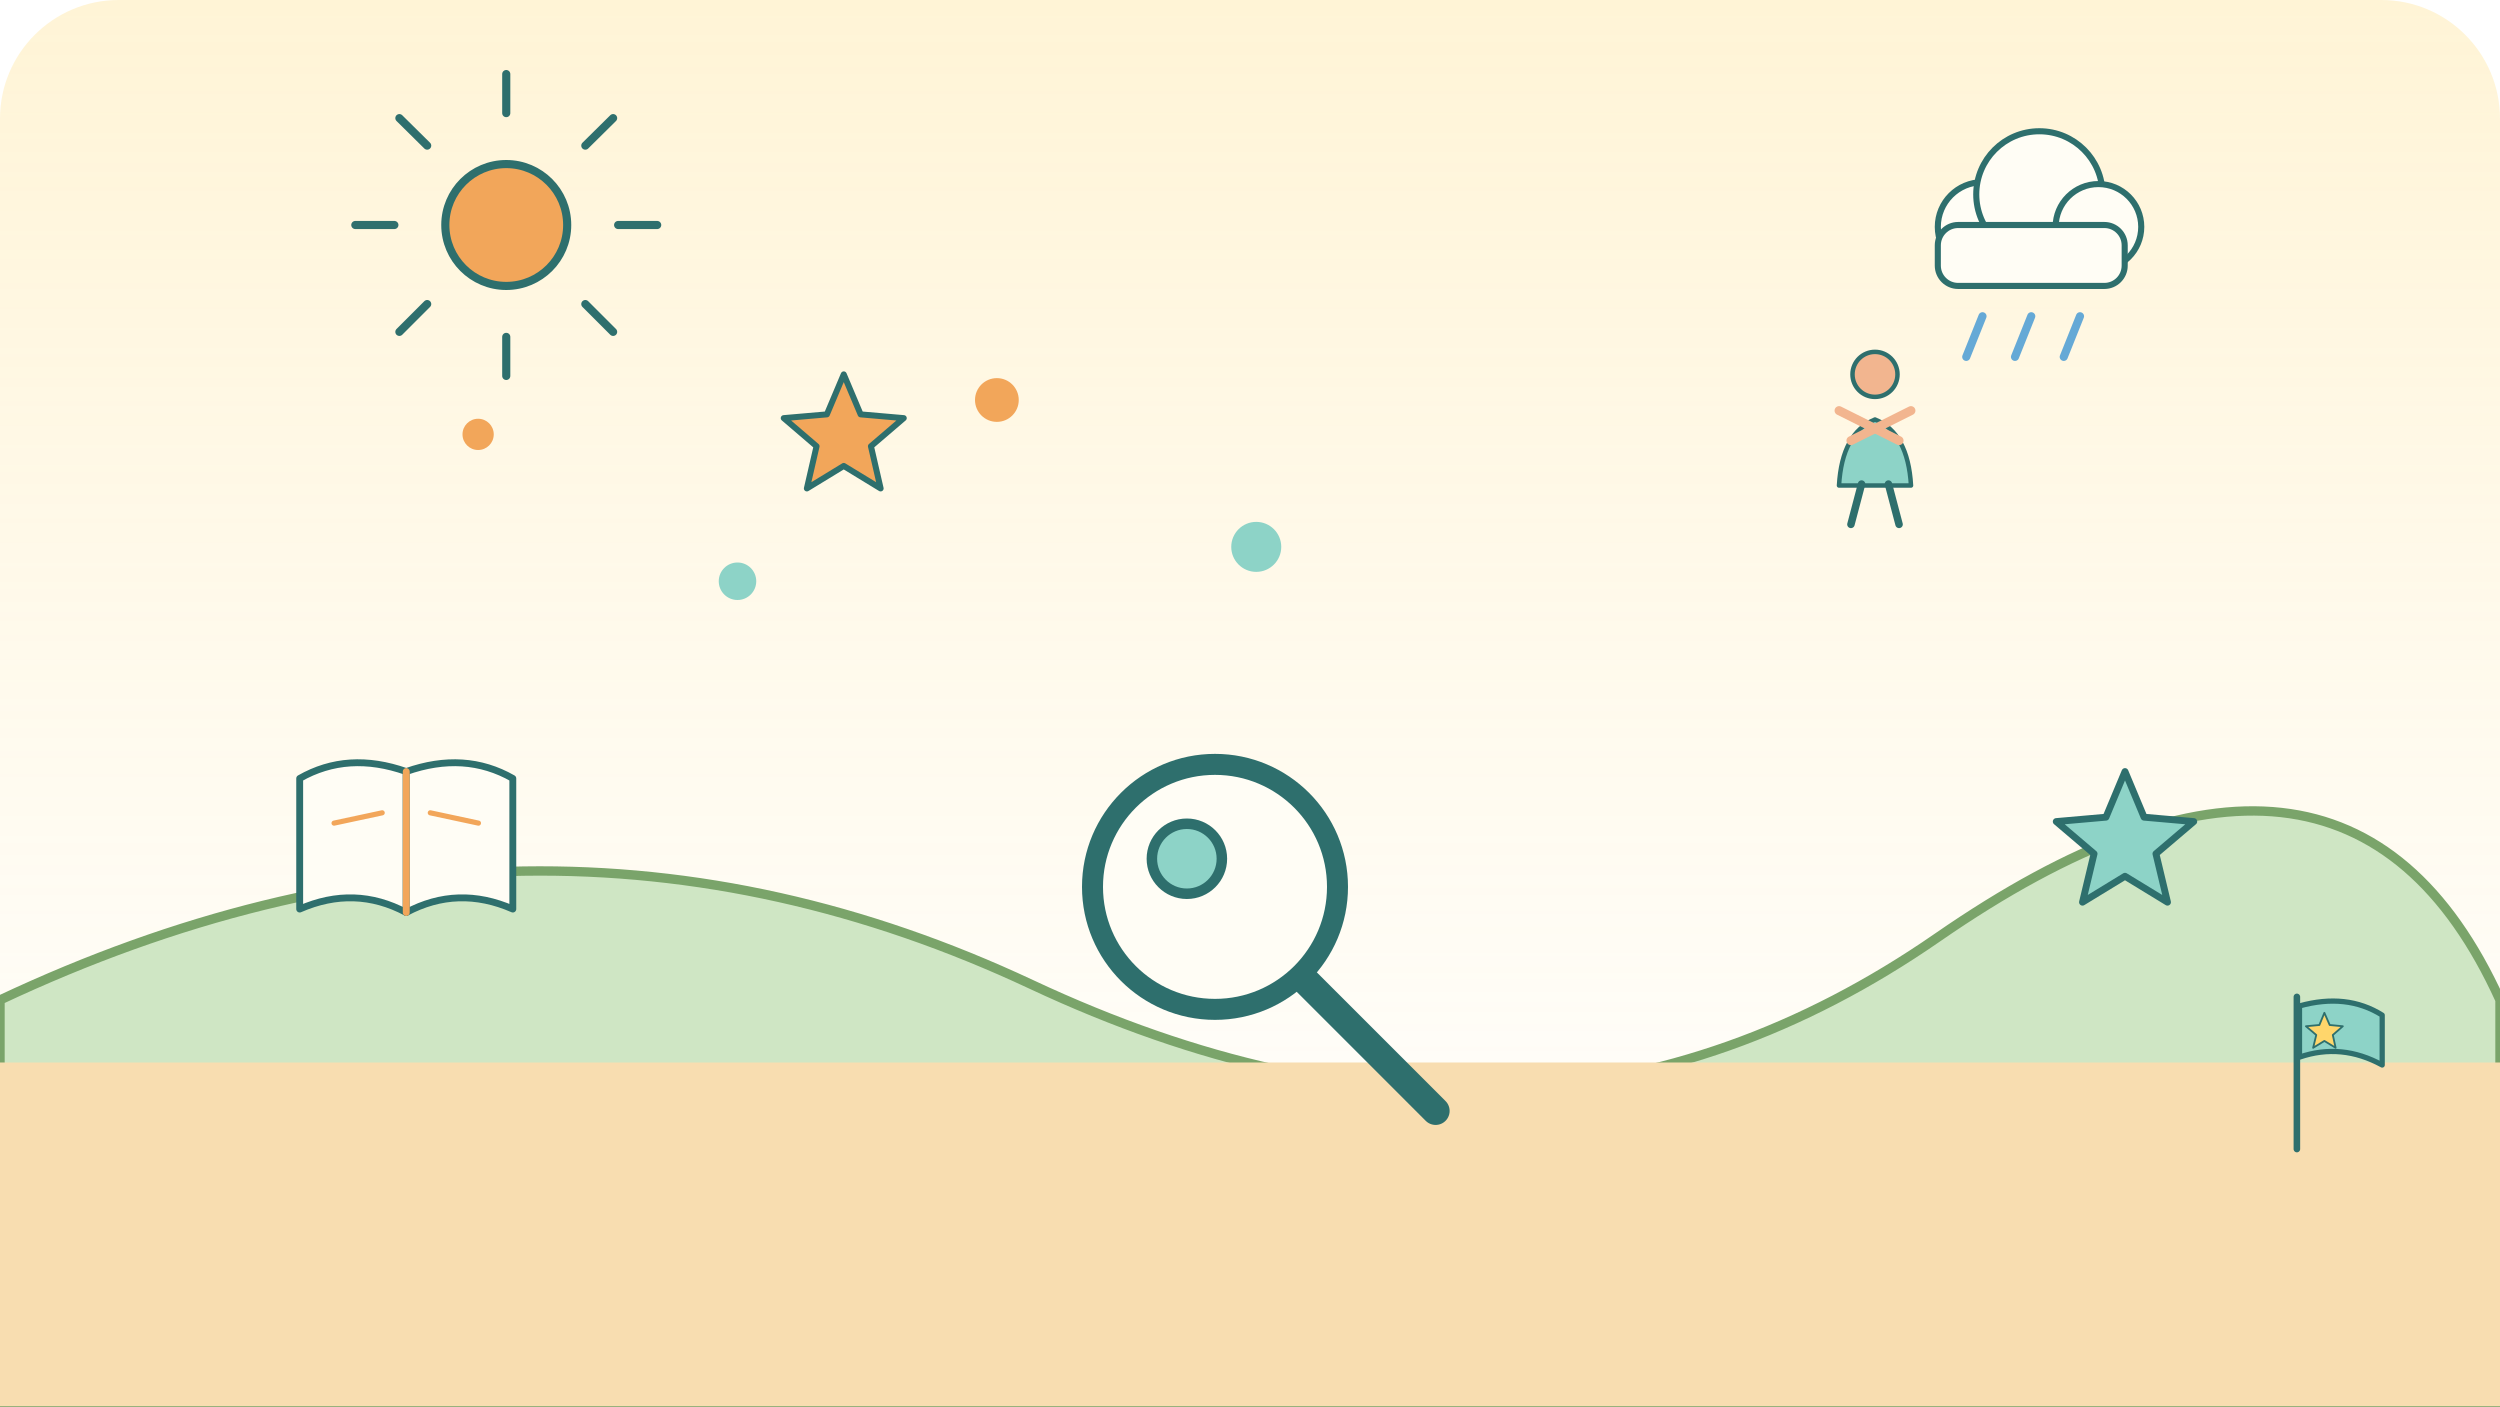
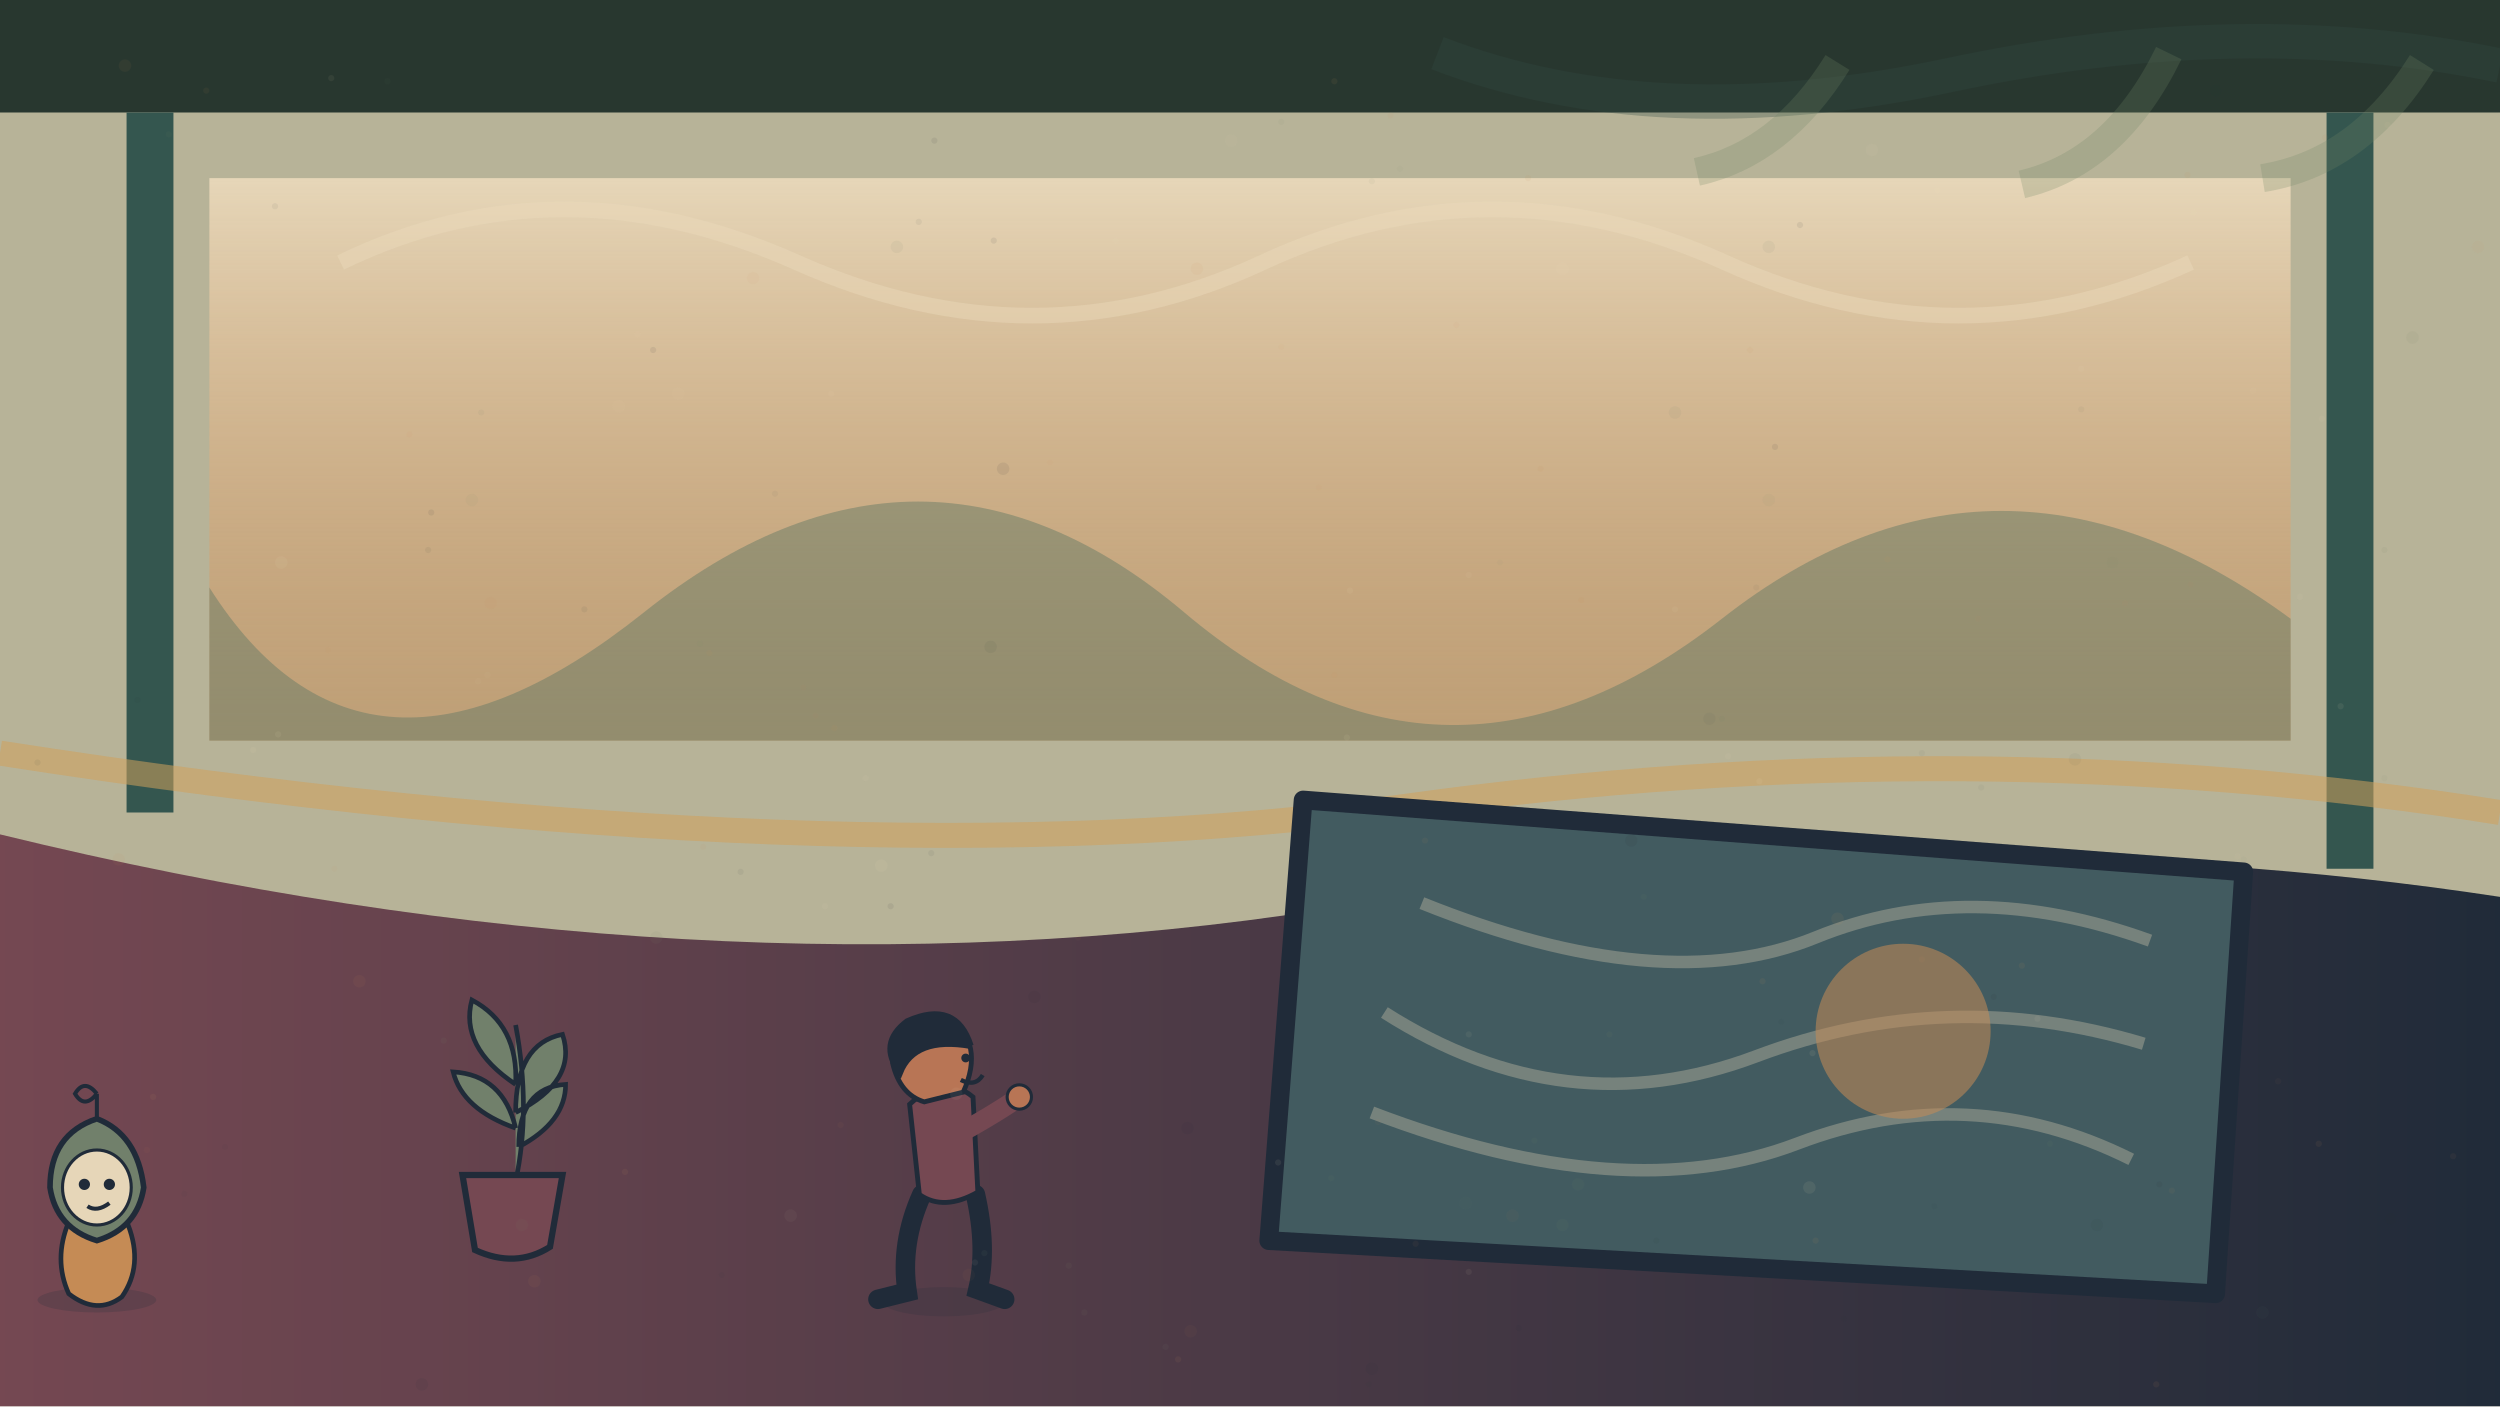
- <svg xmlns="http://www.w3.org/2000/svg" width="800" height="450" viewBox="0 0 800 450" role="img" aria-labelledby="title desc">
+ <svg xmlns="http://www.w3.org/2000/svg" width="800" height="450" viewBox="0 0 800 450">
  <defs>
    <linearGradient id="sky" x1="0" y1="0" x2="0" y2="1">
-       <stop offset="0" stop-color="#FFF4D6" />
-       <stop offset="1" stop-color="#FFFFFF" stop-opacity="0.72" />
+       <stop stop-color="#e6d6b8" />
+       <stop offset="1" stop-color="#c58b55" stop-opacity=".5" />
    </linearGradient>
+     <linearGradient id="room">
+       <stop stop-color="#202b39" />
+       <stop offset=".62" stop-color="#425b60" />
+       <stop offset="1" stop-color="#754852" />
+     </linearGradient>
+     <linearGradient id="floor">
+       <stop stop-color="#202b39" />
+       <stop offset="1" stop-color="#754852" />
+     </linearGradient>
+     <radialGradient id="light" cx="75%" cy="26%" r="70%">
+       <stop stop-color="#fff4ce" stop-opacity=".7" />
+       <stop offset="1" stop-color="#e6d6b8" stop-opacity="0" />
+     </radialGradient>
+     <filter id="soft">
+       <feGaussianBlur stdDeviation="5" />
+     </filter>
  </defs>
-   <rect width="800" height="450" rx="38" fill="url(#sky)" />
-   <line x1="162.0" y1="36.2" x2="162.0" y2="23.7" stroke="#2E6F6D" stroke-width="2.6" stroke-linecap="round" />
-   <line x1="187.3" y1="46.6" x2="196.2" y2="37.8" stroke="#2E6F6D" stroke-width="2.6" stroke-linecap="round" />
-   <line x1="197.8" y1="72.0" x2="210.3" y2="72.0" stroke="#2E6F6D" stroke-width="2.6" stroke-linecap="round" />
-   <line x1="187.3" y1="97.3" x2="196.2" y2="106.2" stroke="#2E6F6D" stroke-width="2.6" stroke-linecap="round" />
-   <line x1="162.0" y1="107.8" x2="162.0" y2="120.3" stroke="#2E6F6D" stroke-width="2.6" stroke-linecap="round" />
-   <line x1="136.7" y1="97.3" x2="127.8" y2="106.2" stroke="#2E6F6D" stroke-width="2.6" stroke-linecap="round" />
-   <line x1="126.2" y1="72.0" x2="113.7" y2="72.0" stroke="#2E6F6D" stroke-width="2.6" stroke-linecap="round" />
-   <line x1="136.7" y1="46.6" x2="127.8" y2="37.8" stroke="#2E6F6D" stroke-width="2.6" stroke-linecap="round" />
-   <circle cx="162" cy="72" r="19.5" fill="#F2A65A" stroke="#2E6F6D" stroke-width="2.6" />
-   <circle cx="634.4" cy="72.6" r="14.3" fill="#FFFDF5" stroke="#2E6F6D" stroke-width="1.95" />
-   <circle cx="652.6" cy="62.2" r="20.2" fill="#FFFDF5" stroke="#2E6F6D" stroke-width="1.95" />
-   <circle cx="671.5" cy="72.6" r="13.7" fill="#FFFDF5" stroke="#2E6F6D" stroke-width="1.95" />
-   <rect x="620.1" y="72.0" width="59.8" height="19.5" rx="6.5" fill="#FFFDF5" stroke="#2E6F6D" stroke-width="1.95" />
-   <line x1="634.4" y1="101.2" x2="629.2" y2="114.2" stroke="#65A9D6" stroke-width="2.6" stroke-linecap="round" />
-   <line x1="650.0" y1="101.2" x2="644.8" y2="114.2" stroke="#65A9D6" stroke-width="2.6" stroke-linecap="round" />
-   <line x1="665.6" y1="101.2" x2="660.4" y2="114.2" stroke="#65A9D6" stroke-width="2.6" stroke-linecap="round" />
-   <path d="M0 320 Q170 240 330 315 T620 300 T800 320 L800 450 L0 450 Z" fill="#CFE6C4" stroke="#7AA46A" stroke-width="3" stroke-linecap="round" stroke-linejoin="round" />
-   <rect x="0" y="340" width="800" height="110" rx="0" fill="#F8DDB0" stroke="none" stroke-width="0" />
-   <circle cx="388.8" cy="283.8" r="39.2" fill="#FFFDF5" stroke="#2E6F6D" stroke-width="6.72" />
-   <line x1="417.9" y1="314.0" x2="459.4" y2="355.5" stroke="#2E6F6D" stroke-width="8.96" stroke-linecap="round" />
-   <circle cx="379.8" cy="274.8" r="11.2" fill="#8DD3C7" stroke="#2E6F6D" stroke-width="3.36" />
-   <path d="M130,246.9 Q111.3,240.3 95.9,249.1 L95.9,290.9 Q113.5,283.2 130,292.0 Z" fill="#FFFDF5" stroke="#2E6F6D" stroke-width="2.2" stroke-linecap="round" stroke-linejoin="round" />
-   <path d="M130,246.9 Q148.7,240.3 164.1,249.1 L164.1,290.9 Q146.5,283.2 130,292.0 Z" fill="#FFFDF5" stroke="#2E6F6D" stroke-width="2.2" stroke-linecap="round" stroke-linejoin="round" />
-   <line x1="130" y1="246.9" x2="130" y2="292.0" stroke="#F2A65A" stroke-width="2.2" stroke-linecap="round" />
-   <line x1="106.9" y1="263.4" x2="122.3" y2="260.1" stroke="#F2A65A" stroke-width="1.65" stroke-linecap="round" />
-   <line x1="137.7" y1="260.1" x2="153.1" y2="263.4" stroke="#F2A65A" stroke-width="1.65" stroke-linecap="round" />
-   <polygon points="680.0,246.9 686.1,261.5 702.0,262.9 689.9,273.2 693.6,288.7 680.0,280.4 666.4,288.7 670.1,273.2 658.0,262.9 673.9,261.5" fill="#8DD3C7" stroke="#2E6F6D" stroke-width="2.2" stroke-linejoin="round" />
-   <polygon points="270.0,119.8 275.4,132.6 289.2,133.8 278.7,142.8 281.8,156.3 270.0,149.1 258.2,156.3 261.3,142.8 250.8,133.8 264.6,132.6" fill="#F2A65A" stroke="#2E6F6D" stroke-width="1.92" stroke-linejoin="round" />
-   <circle cx="600" cy="119.8" r="7.2" fill="#F2B58F" stroke="#2E6F6D" stroke-width="1.44" />
-   <path d="M588.48,155.36 Q589.44,138.56 600,134.24 Q610.56,138.56 611.52,155.36 Z" fill="#8DD3C7" stroke="#2E6F6D" stroke-width="1.44" stroke-linecap="round" stroke-linejoin="round" />
-   <line x1="592.3" y1="141.0" x2="611.5" y2="131.4" stroke="#F2B58F" stroke-width="2.88" stroke-linecap="round" />
-   <line x1="607.7" y1="141.0" x2="588.5" y2="131.4" stroke="#F2B58F" stroke-width="2.88" stroke-linecap="round" />
-   <line x1="595.7" y1="154.9" x2="592.3" y2="167.8" stroke="#2E6F6D" stroke-width="2.4" stroke-linecap="round" />
-   <line x1="604.3" y1="154.9" x2="607.7" y2="167.8" stroke="#2E6F6D" stroke-width="2.4" stroke-linecap="round" />
-   <circle cx="153" cy="139" r="5" fill="#F2A65A" stroke="none" stroke-width="0" />
-   <circle cx="236" cy="186" r="6" fill="#8DD3C7" stroke="none" stroke-width="0" />
-   <circle cx="319" cy="128" r="7" fill="#F2A65A" stroke="none" stroke-width="0" />
-   <circle cx="402" cy="175" r="8" fill="#8DD3C7" stroke="none" stroke-width="0" />
-   <line x1="735" y1="319.0" x2="735" y2="367.7" stroke="#2E6F6D" stroke-width="2.1" stroke-linecap="round" />
-   <path d="M735.84,321.9 Q750.96,317.7 762.3,324.84 L762.3,340.8 Q749.28,333.66 735.84,338.28 Z" fill="#8DD3C7" stroke="#2E6F6D" stroke-width="1.68" stroke-linecap="round" stroke-linejoin="round" />
-   <polygon points="743.8,324.1 745.5,328.0 749.7,328.4 746.5,331.2 747.4,335.3 743.8,333.1 740.2,335.3 741.2,331.2 737.9,328.4 742.2,328.0" fill="#FFD66B" stroke="#2E6F6D" stroke-width="0.588" stroke-linejoin="round" />
+   <g transform="translate(800 0) scale(-1 1)">
+     <rect width="800" height="450" fill="#b7b398" />
+     <path d="M0 287Q177 260 376 291T800 267V450H0Z" fill="url(#floor)" />
+     <path d="M0 0H800V36H0Z" fill="#28372f" />
+     <path d="M48 36V278M752 36V260" stroke="#34564f" stroke-width="15" />
+     <path d="M67 57H733V237H67Z" fill="url(#sky)" />
+     <path d="M67 198q94-69 182 0t172-2t173 0t139-8v49H67Z" fill="#647965" opacity=".48" />
+     <path d="M99 84q74 34 149 0t148 0t149 0t146 0" fill="none" stroke="#eadabb" stroke-width="5" opacity=".45" />
+     <path d="M0 260Q170 233 350 258T800 241" fill="none" stroke="#d0a05b" stroke-width="8" opacity=".55" />
+     <path d="M82 279L383 256L394 397L91 414Z" fill="#425b60" stroke="#202b39" stroke-width="6" stroke-linejoin="round" opacity="1" />
+     <path d="M112 301Q170 280 219 300T345 289M114 334Q177 315 238 338T357 324M118 371Q170 345 225 366T361 356" fill="none" stroke="#e6d6b8" stroke-width="4" stroke-linejoin="round" opacity="0.32" />
+     <ellipse cx="191" cy="330" rx="28" ry="28" fill="#c58b55" opacity="0.55" stroke="none" stroke-width="1" />
+     <ellipse cx="498" cy="416.56" rx="19.5" ry="4.68" fill="#202b39" opacity="0.18" stroke="none" stroke-width="1" />
+     <path d="M487.86 382.24Q483.96 399.4 487.08 412.66L478.5 415.78M505.02 382.24Q512.04 397.84 509.7 413.44L519.06 415.78" fill="none" stroke="#202b39" stroke-width="6.24" stroke-linecap="round" />
+     <path d="M488.64 351.04Q498 343.24 508.92 353.38L505.8 382.24Q498 387.7 487.08 381.46Z" fill="#754852" stroke="#202b39" stroke-width="1.56" />
+     <path d="M500.34 366.64Q483.96 358.06 473.82 351.04" fill="none" stroke="#754852" stroke-width="6.24" stroke-linecap="round" />
+     <circle cx="473.82" cy="351.04" r="3.9" fill="#b87555" stroke="#202b39" />
+     <path d="M491.76 349.48Q484.74 333.88 496.44 325.3Q512.04 323.74 514.38 340.12Q512.04 350.26 504.24 352.6Z" fill="#b87555" stroke="#202b39" stroke-width="1.56" />
+     <path d="M489.42 334.66Q494.1 319.84 509.7 326.86Q519.06 333.88 512.04 343.24Q507.36 331.54 489.42 334.66" fill="#202b39" stroke="#202b39" stroke-width="2" />
+     <circle cx="490.98" cy="338.56" r="1.404" fill="#202b39" />
+     <path d="M492.54 345.58Q487.86 347.92 485.52 344.02" fill="none" stroke="#202b39" stroke-width="1.4" />
+     <path d="M635 378Q630 355 635 328M635 356Q615 346 620 331Q635 334 635 356M635 347Q653 335 649 320Q634 328 635 347M634 367Q619 359 619 347Q634 348 634 367M635 361Q652 355 655 343Q639 344 635 361" fill="#71806b" stroke="#202b39" stroke-width="1.5" />
+     <path d="M620 376H652L648 400Q635 406 624 399Z" fill="#754852" stroke="#202b39" stroke-width="2" />
+     <ellipse cx="769" cy="416" rx="19" ry="4" fill="#202b39" opacity=".2" />
+     <path d="M759 392Q754 405 761 415Q769 421 778 414Q783 403 778 391Z" fill="#c58b55" stroke="#202b39" stroke-width="1.5" />
+     <path d="M754 380Q756 363 769 358Q784 363 784 380Q782 393 769 397Q756 393 754 380Z" fill="#71806b" stroke="#202b39" stroke-width="1.8" />
+     <ellipse cx="769" cy="380" rx="11" ry="12" fill="#e6d6b8" stroke="#202b39" />
+     <circle cx="773" cy="379" r="1.8" fill="#202b39" />
+     <circle cx="765" cy="379" r="1.8" fill="#202b39" />
+     <path d="M772 386Q769 388 765 385M769 358V350M769 350Q773 345 776 350Q773 355 769 350" fill="none" stroke="#202b39" stroke-width="1.3" />
+     <circle cx="728" cy="367" r="1" fill="#202b39" opacity=".04" />
+     <circle cx="196" cy="179" r="1" fill="#c58b55" opacity=".08" />
+     <circle cx="756" cy="224" r="1" fill="#202b39" opacity=".06" />
+     <circle cx="712" cy="66" r="1" fill="#202b39" opacity=".06" />
+     <circle cx="109" cy="379" r="1" fill="#202b39" opacity=".08" />
+     <circle cx="518" cy="277" r="2" fill="#e6d6b8" opacity=".08" />
+     <circle cx="134" cy="131" r="1" fill="#202b39" opacity=".04" />
+     <circle cx="479" cy="150" r="2" fill="#202b39" opacity=".08" />
+     <circle cx="316" cy="389" r="2" fill="#c58b55" opacity=".04" />
+     <circle cx="488" cy="404" r="1" fill="#e6d6b8" opacity=".06" />
+     <circle cx="427" cy="431" r="1" fill="#71806b" opacity=".08" />
+     <circle cx="596" cy="107" r="1" fill="#e6d6b8" opacity=".04" />
+     <circle cx="221" cy="380" r="2" fill="#e6d6b8" opacity=".08" />
+     <circle cx="635" cy="373" r="1" fill="#71806b" opacity=".04" />
+     <circle cx="71" cy="346" r="1" fill="#c58b55" opacity=".04" />
+     <circle cx="751" cy="351" r="1" fill="#c58b55" opacity=".08" />
+     <circle cx="153" cy="309" r="1" fill="#c58b55" opacity=".08" />
+     <circle cx="238" cy="188" r="1" fill="#202b39" opacity=".04" />
+     <circle cx="185" cy="307" r="1" fill="#c58b55" opacity=".06" />
+     <circle cx="649" cy="160" r="2" fill="#71806b" opacity=".06" />
+     <circle cx="98" cy="68" r="1" fill="#e6d6b8" opacity=".08" />
+     <circle cx="300" cy="86" r="2" fill="#e6d6b8" opacity=".08" />
+     <circle cx="57" cy="134" r="1" fill="#e6d6b8" opacity=".06" />
+     <circle cx="36" cy="40" r="1" fill="#e6d6b8" opacity=".08" />
+     <circle cx="330" cy="331" r="1" fill="#e6d6b8" opacity=".06" />
+     <circle cx="494" cy="350" r="2" fill="#e6d6b8" opacity=".06" />
+     <circle cx="320" cy="180" r="1" fill="#71806b" opacity=".04" />
+     <circle cx="355" cy="37" r="1" fill="#c58b55" opacity=".06" />
+     <circle cx="110" cy="443" r="1" fill="#c58b55" opacity=".08" />
+     <circle cx="51" cy="226" r="1" fill="#e6d6b8" opacity=".08" />
+     <circle cx="583" cy="126" r="2" fill="#e6d6b8" opacity=".04" />
+     <circle cx="294" cy="192" r="1" fill="#c58b55" opacity=".08" />
+     <circle cx="741" cy="382" r="1" fill="#202b39" opacity=".04" />
+     <circle cx="559" cy="89" r="2" fill="#c58b55" opacity=".04" />
+     <circle cx="419" cy="426" r="2" fill="#c58b55" opacity=".04" />
+     <circle cx="362" cy="443" r="1" fill="#202b39" opacity=".04" />
+     <circle cx="35" cy="390" r="2" fill="#202b39" opacity=".08" />
+     <circle cx="455" cy="300" r="1" fill="#c58b55" opacity=".04" />
+     <circle cx="760" cy="21" r="2" fill="#c58b55" opacity=".06" />
+     <circle cx="453" cy="420" r="1" fill="#71806b" opacity=".08" />
+     <circle cx="331" cy="385" r="2" fill="#71806b" opacity=".04" />
+     <circle cx="485" cy="401" r="1" fill="#71806b" opacity=".08" />
+     <circle cx="270" cy="397" r="1" fill="#202b39" opacity=".06" />
+     <circle cx="76" cy="420" r="2" fill="#71806b" opacity=".04" />
+     <circle cx="219" cy="397" r="1" fill="#c58b55" opacity=".08" />
+     <circle cx="644" cy="216" r="1" fill="#e6d6b8" opacity=".04" />
+     <circle cx="232" cy="143" r="1" fill="#202b39" opacity=".08" />
+     <circle cx="230" cy="327" r="1" fill="#202b39" opacity=".04" />
+     <circle cx="253" cy="230" r="2" fill="#202b39" opacity=".04" />
+     <circle cx="311" cy="57" r="1" fill="#c58b55" opacity=".08" />
+     <circle cx="390" cy="39" r="1" fill="#71806b" opacity=".06" />
+     <circle cx="547" cy="389" r="2" fill="#e6d6b8" opacity=".04" />
+     <circle cx="314" cy="425" r="1" fill="#202b39" opacity=".08" />
+     <circle cx="390" cy="111" r="1" fill="#c58b55" opacity=".04" />
+     <circle cx="129" cy="392" r="2" fill="#202b39" opacity=".06" />
+     <circle cx="249" cy="230" r="1" fill="#71806b" opacity=".08" />
+     <circle cx="347" cy="398" r="1" fill="#c58b55" opacity=".06" />
+     <circle cx="753" cy="368" r="1" fill="#c58b55" opacity=".04" />
+     <circle cx="373" cy="26" r="1" fill="#c58b55" opacity=".08" />
+     <circle cx="278" cy="269" r="2" fill="#202b39" opacity=".08" />
+     <circle cx="643" cy="193" r="2" fill="#c58b55" opacity=".06" />
+     <circle cx="576" cy="206" r="1" fill="#71806b" opacity=".06" />
+     <circle cx="602" cy="130" r="2" fill="#e6d6b8" opacity=".04" />
+     <circle cx="506" cy="71" r="1" fill="#202b39" opacity=".06" />
+     <circle cx="285" cy="331" r="1" fill="#71806b" opacity=".08" />
+     <circle cx="646" cy="132" r="1" fill="#71806b" opacity=".08" />
+     <circle cx="629" cy="410" r="2" fill="#c58b55" opacity=".06" />
+     <circle cx="344" cy="269" r="1" fill="#c58b55" opacity=".06" />
+     <circle cx="590" cy="300" r="2" fill="#71806b" opacity=".08" />
+     <circle cx="148" cy="326" r="1" fill="#e6d6b8" opacity=".06" />
+     <circle cx="513" cy="79" r="2" fill="#71806b" opacity=".08" />
+     <circle cx="84" cy="274" r="1" fill="#e6d6b8" opacity=".04" />
+     <circle cx="458" cy="405" r="1" fill="#71806b" opacity=".08" />
+     <circle cx="368" cy="189" r="1" fill="#e6d6b8" opacity=".08" />
+     <circle cx="144" cy="366" r="1" fill="#71806b" opacity=".06" />
+     <circle cx="710" cy="180" r="2" fill="#e6d6b8" opacity=".08" />
+     <circle cx="212" cy="294" r="2" fill="#c58b55" opacity=".08" />
+     <circle cx="464" cy="148" r="1" fill="#c58b55" opacity=".04" />
+     <circle cx="663" cy="176" r="1" fill="#202b39" opacity=".06" />
+     <circle cx="264" cy="195" r="1" fill="#e6d6b8" opacity=".06" />
+     <circle cx="167" cy="198" r="1" fill="#c58b55" opacity=".04" />
+     <circle cx="662" cy="164" r="1" fill="#202b39" opacity=".08" />
+     <circle cx="695" cy="208" r="1" fill="#c58b55" opacity=".04" />
+     <circle cx="15" cy="370" r="1" fill="#c58b55" opacity=".06" />
+     <circle cx="676" cy="26" r="1" fill="#71806b" opacity=".04" />
+     <circle cx="533" cy="233" r="1" fill="#c58b55" opacity=".08" />
+     <circle cx="234" cy="79" r="2" fill="#71806b" opacity=".08" />
+     <circle cx="374" cy="377" r="1" fill="#71806b" opacity=".06" />
+     <circle cx="300" cy="392" r="2" fill="#71806b" opacity=".06" />
+     <circle cx="531" cy="360" r="1" fill="#c58b55" opacity=".04" />
+     <circle cx="361" cy="438" r="2" fill="#202b39" opacity=".08" />
+     <circle cx="282" cy="306" r="1" fill="#71806b" opacity=".04" />
+     <circle cx="573" cy="209" r="1" fill="#c58b55" opacity=".06" />
+     <circle cx="58" cy="366" r="1" fill="#c58b55" opacity=".08" />
+     <circle cx="181" cy="386" r="1" fill="#202b39" opacity=".04" />
+     <circle cx="79" cy="125" r="1" fill="#e6d6b8" opacity=".04" />
+     <circle cx="685" cy="314" r="2" fill="#c58b55" opacity=".06" />
+     <circle cx="483" cy="207" r="2" fill="#202b39" opacity=".06" />
+     <circle cx="234" cy="160" r="2" fill="#71806b" opacity=".06" />
+     <circle cx="91" cy="29" r="2" fill="#202b39" opacity=".04" />
+     <circle cx="443" cy="77" r="1" fill="#e6d6b8" opacity=".08" />
+     <circle cx="100" cy="56" r="1" fill="#c58b55" opacity=".08" />
+     <circle cx="264" cy="132" r="2" fill="#71806b" opacity=".08" />
+     <circle cx="307" cy="150" r="1" fill="#c58b55" opacity=".08" />
+     <circle cx="124" cy="180" r="2" fill="#71806b" opacity=".04" />
+     <circle cx="295" cy="379" r="2" fill="#71806b" opacity=".06" />
+     <circle cx="552" cy="158" r="1" fill="#202b39" opacity=".04" />
+     <circle cx="534" cy="126" r="1" fill="#e6d6b8" opacity=".06" />
+     <circle cx="247" cy="242" r="1" fill="#e6d6b8" opacity=".06" />
+     <circle cx="575" cy="271" r="1" fill="#c58b55" opacity=".06" />
+     <circle cx="647" cy="218" r="1" fill="#e6d6b8" opacity=".04" />
+     <circle cx="423" cy="435" r="1" fill="#c58b55" opacity=".08" />
+     <circle cx="536" cy="290" r="1" fill="#e6d6b8" opacity=".06" />
+     <circle cx="569" cy="408" r="1" fill="#202b39" opacity=".04" />
+     <circle cx="490" cy="408" r="2" fill="#c58b55" opacity=".04" />
+     <circle cx="711" cy="235" r="1" fill="#e6d6b8" opacity=".08" />
+     <circle cx="391" cy="372" r="1" fill="#e6d6b8" opacity=".08" />
+     <circle cx="166" cy="252" r="1" fill="#202b39" opacity=".04" />
+     <circle cx="501" cy="45" r="1" fill="#202b39" opacity=".08" />
+     <circle cx="417" cy="86" r="2" fill="#c58b55" opacity=".06" />
+     <circle cx="82" cy="275" r="1" fill="#71806b" opacity=".04" />
+     <circle cx="162" cy="319" r="1" fill="#202b39" opacity=".08" />
+     <circle cx="99" cy="187" r="1" fill="#c58b55" opacity=".04" />
+     <circle cx="120" cy="193" r="1" fill="#c58b55" opacity=".04" />
+     <circle cx="56" cy="44" r="1" fill="#c58b55" opacity=".06" />
+     <circle cx="352" cy="54" r="1" fill="#71806b" opacity=".04" />
+     <circle cx="11" cy="386" r="1" fill="#202b39" opacity=".08" />
+     <circle cx="591" cy="112" r="1" fill="#202b39" opacity=".08" />
+     <circle cx="523" cy="249" r="1" fill="#e6d6b8" opacity=".06" />
+     <circle cx="361" cy="58" r="1" fill="#71806b" opacity=".06" />
+     <circle cx="185" cy="241" r="1" fill="#202b39" opacity=".04" />
+     <circle cx="201" cy="48" r="2" fill="#e6d6b8" opacity=".06" />
+     <circle cx="539" cy="229" r="1" fill="#c58b55" opacity=".04" />
+     <circle cx="359" cy="359" r="1" fill="#c58b55" opacity=".04" />
+     <circle cx="734" cy="29" r="1" fill="#c58b55" opacity=".06" />
+     <circle cx="37" cy="249" r="1" fill="#71806b" opacity=".06" />
+     <circle cx="658" cy="333" r="1" fill="#71806b" opacity=".08" />
+     <circle cx="136" cy="243" r="2" fill="#202b39" opacity=".04" />
+     <circle cx="543" cy="220" r="1" fill="#c58b55" opacity=".04" />
+     <circle cx="274" cy="287" r="1" fill="#71806b" opacity=".06" />
+     <circle cx="330" cy="407" r="1" fill="#e6d6b8" opacity=".06" />
+     <circle cx="406" cy="45" r="2" fill="#e6d6b8" opacity=".04" />
+     <circle cx="669" cy="139" r="1" fill="#c58b55" opacity=".06" />
+     <circle cx="469" cy="319" r="2" fill="#202b39" opacity=".08" />
+     <circle cx="719" cy="240" r="1" fill="#e6d6b8" opacity=".08" />
+     <circle cx="7" cy="372" r="1" fill="#202b39" opacity=".04" />
+     <circle cx="622" cy="355" r="1" fill="#71806b" opacity=".04" />
+     <circle cx="28" cy="108" r="2" fill="#71806b" opacity=".08" />
+     <circle cx="134" cy="118" r="1" fill="#e6d6b8" opacity=".06" />
+     <circle cx="746" cy="43" r="1" fill="#71806b" opacity=".06" />
+     <circle cx="240" cy="112" r="1" fill="#c58b55" opacity=".06" />
+     <circle cx="180" cy="61" r="1" fill="#e6d6b8" opacity=".06" />
+     <circle cx="420" cy="361" r="2" fill="#202b39" opacity=".08" />
+     <circle cx="330" cy="184" r="1" fill="#e6d6b8" opacity=".06" />
+     <circle cx="373" cy="216" r="1" fill="#c58b55" opacity=".06" />
+     <circle cx="334" cy="104" r="1" fill="#c58b55" opacity=".04" />
+     <circle cx="600" cy="375" r="1" fill="#c58b55" opacity=".08" />
+     <circle cx="210" cy="422" r="1" fill="#202b39" opacity=".04" />
+     <circle cx="502" cy="273" r="1" fill="#202b39" opacity=".06" />
+     <circle cx="633" cy="392" r="2" fill="#71806b" opacity=".06" />
+     <circle cx="7" cy="79" r="2" fill="#c58b55" opacity=".04" />
+     <circle cx="693" cy="278" r="1" fill="#c58b55" opacity=".04" />
+     <circle cx="665" cy="443" r="2" fill="#202b39" opacity=".08" />
+     <circle cx="220" cy="337" r="1" fill="#e6d6b8" opacity=".08" />
+     <circle cx="237" cy="250" r="1" fill="#e6d6b8" opacity=".08" />
+     <circle cx="563" cy="279" r="1" fill="#202b39" opacity=".06" />
+     <circle cx="369" cy="236" r="1" fill="#e6d6b8" opacity=".08" />
+     <circle cx="694" cy="25" r="1" fill="#e6d6b8" opacity=".06" />
+     <circle cx="515" cy="290" r="1" fill="#202b39" opacity=".08" />
+     <circle cx="613" cy="195" r="1" fill="#202b39" opacity=".06" />
+     <circle cx="224" cy="72" r="1" fill="#202b39" opacity=".08" />
+     <circle cx="64" cy="191" r="1" fill="#e6d6b8" opacity=".06" />
+     <circle cx="236" cy="314" r="1" fill="#c58b55" opacity=".08" />
+     <circle cx="482" cy="77" r="1" fill="#202b39" opacity=".08" />
+     <circle cx="37" cy="176" r="1" fill="#71806b" opacity=".08" />
+     <circle cx="105" cy="381" r="1" fill="#c58b55" opacity=".06" />
+     <circle cx="788" cy="244" r="1" fill="#202b39" opacity=".06" />
+     <circle cx="762" cy="275" r="2" fill="#c58b55" opacity=".06" />
+     <circle cx="309" cy="365" r="1" fill="#71806b" opacity=".06" />
+     <circle cx="378" cy="156" r="1" fill="#c58b55" opacity=".04" />
+   </g>
+   <g id="catalog-composition-frame">
+     <g aria-hidden="true" transform="translate(800 0) scale(-1 1)">
+       <path d="M0 21Q82 4 176 24T340 17" fill="none" stroke="#314a43" stroke-width="11" opacity=".30" />
+       <path d="M25 20q20 32 51 37M106 17q17 35 47 42M212 20q18 29 45 35" fill="none" stroke="#6f8665" stroke-width="9" opacity=".24" />
+     </g>
+   </g>
</svg>
